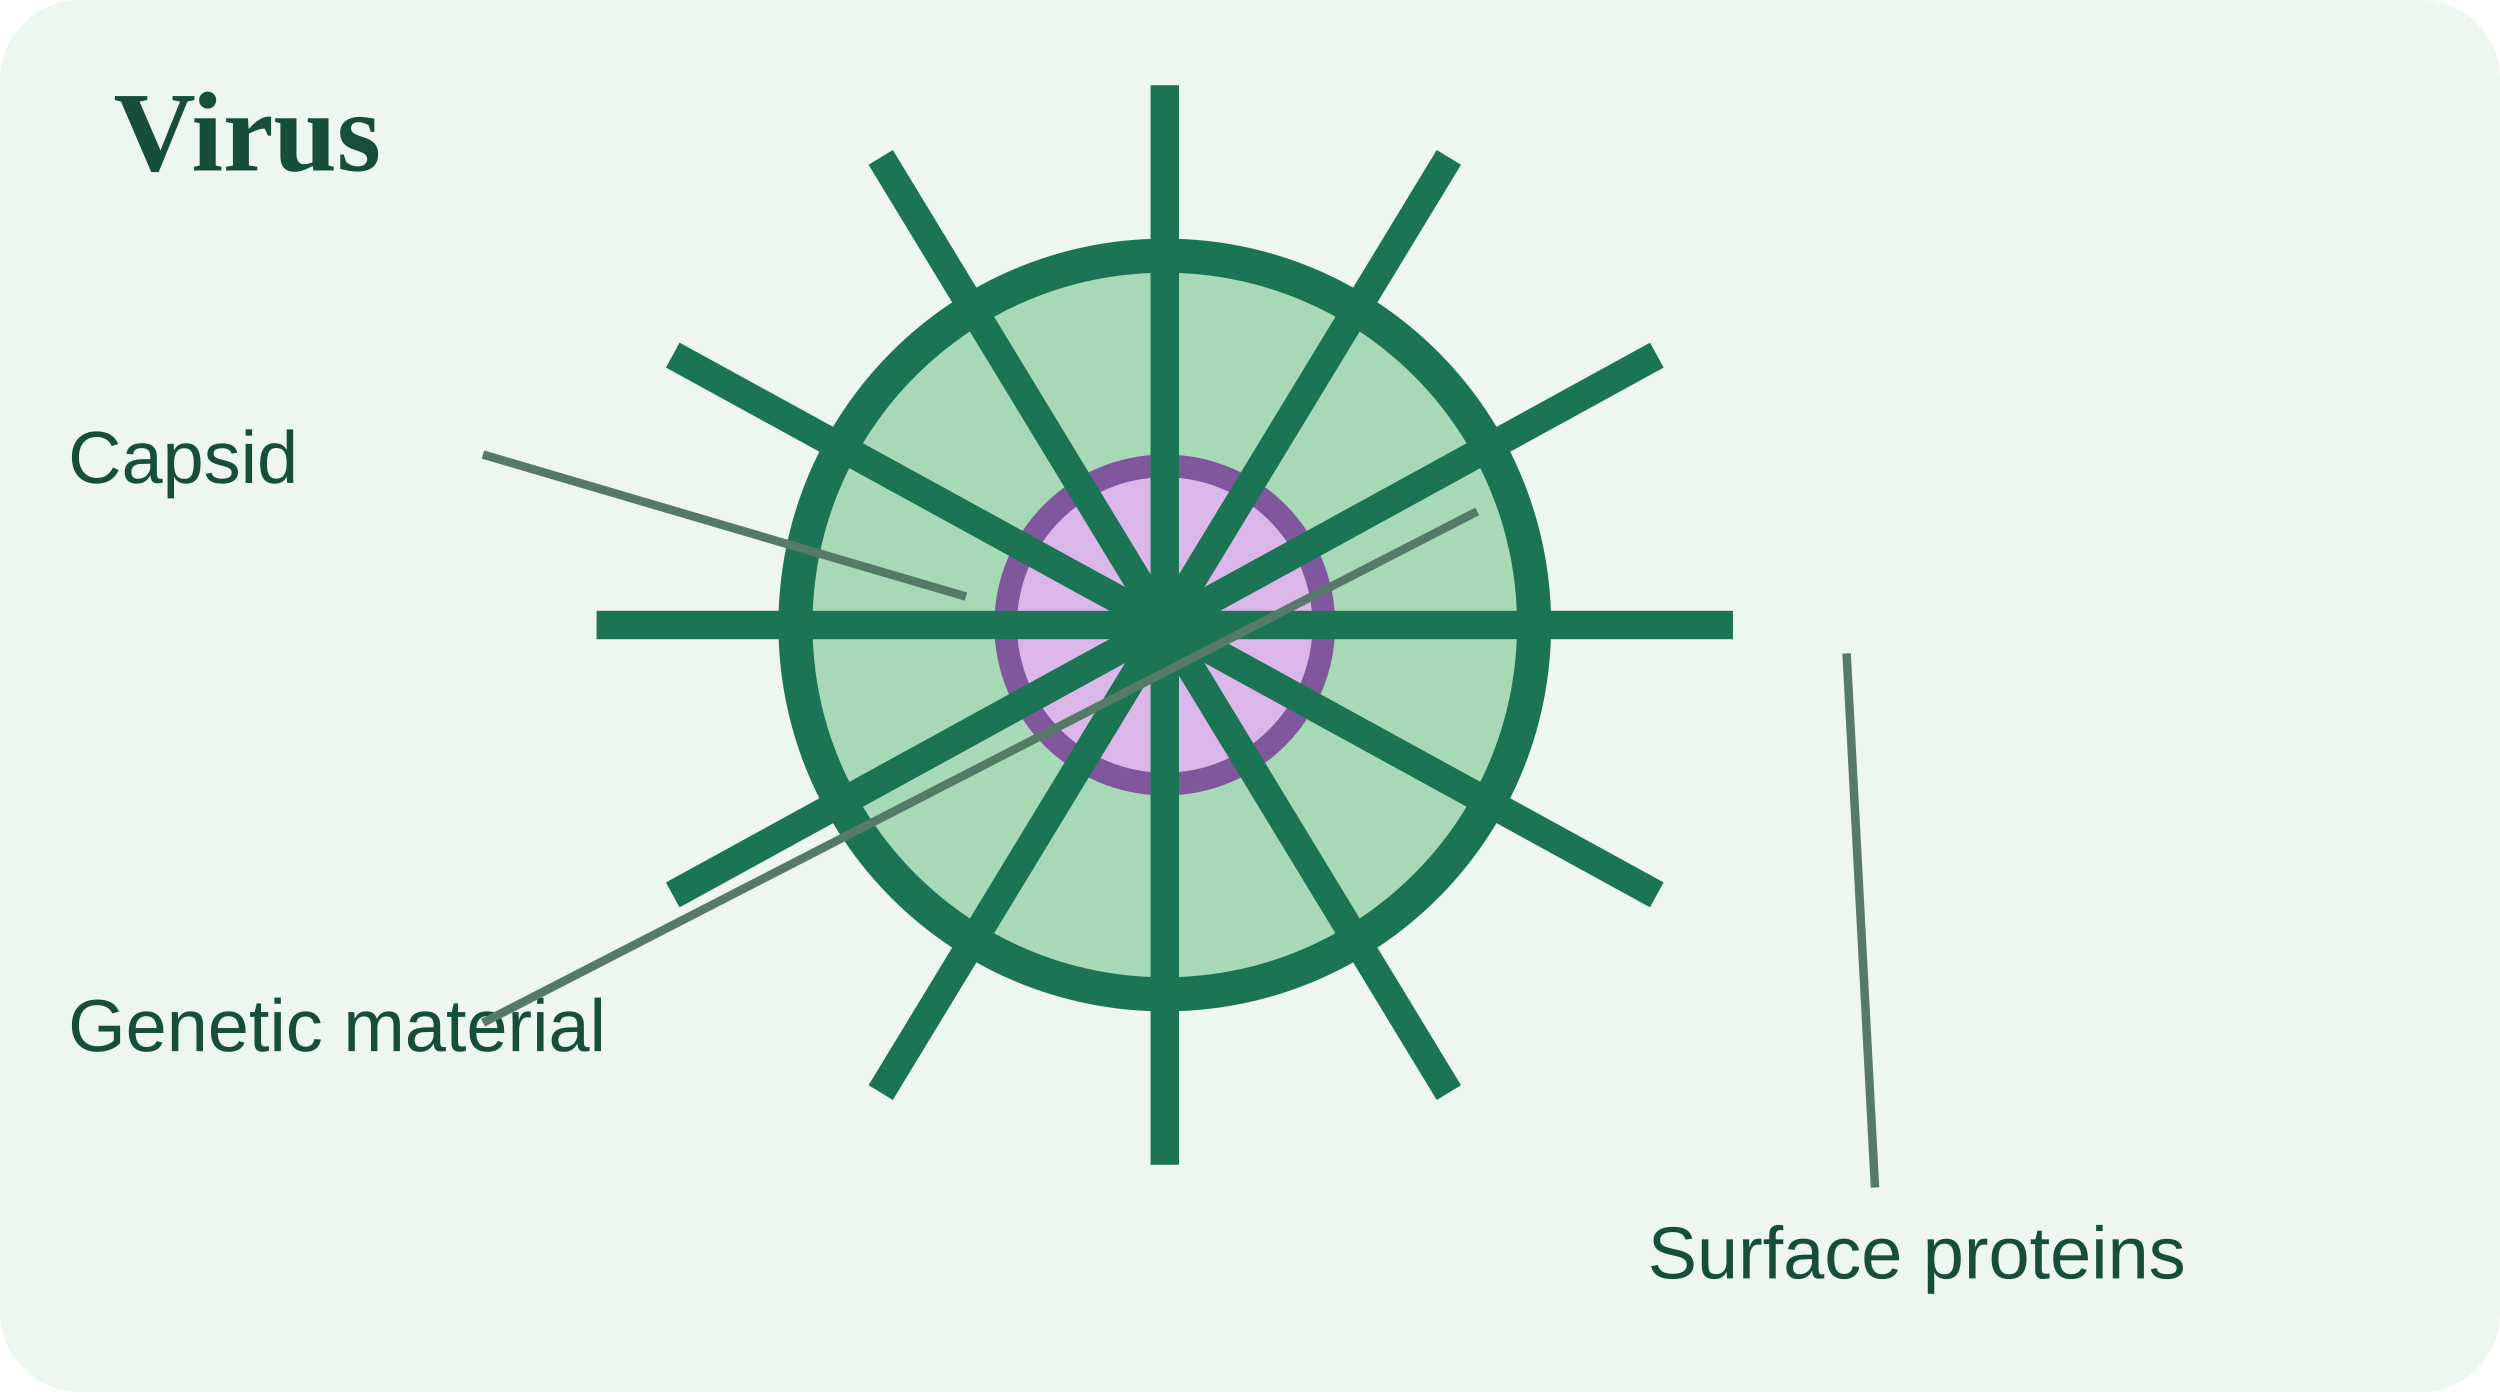
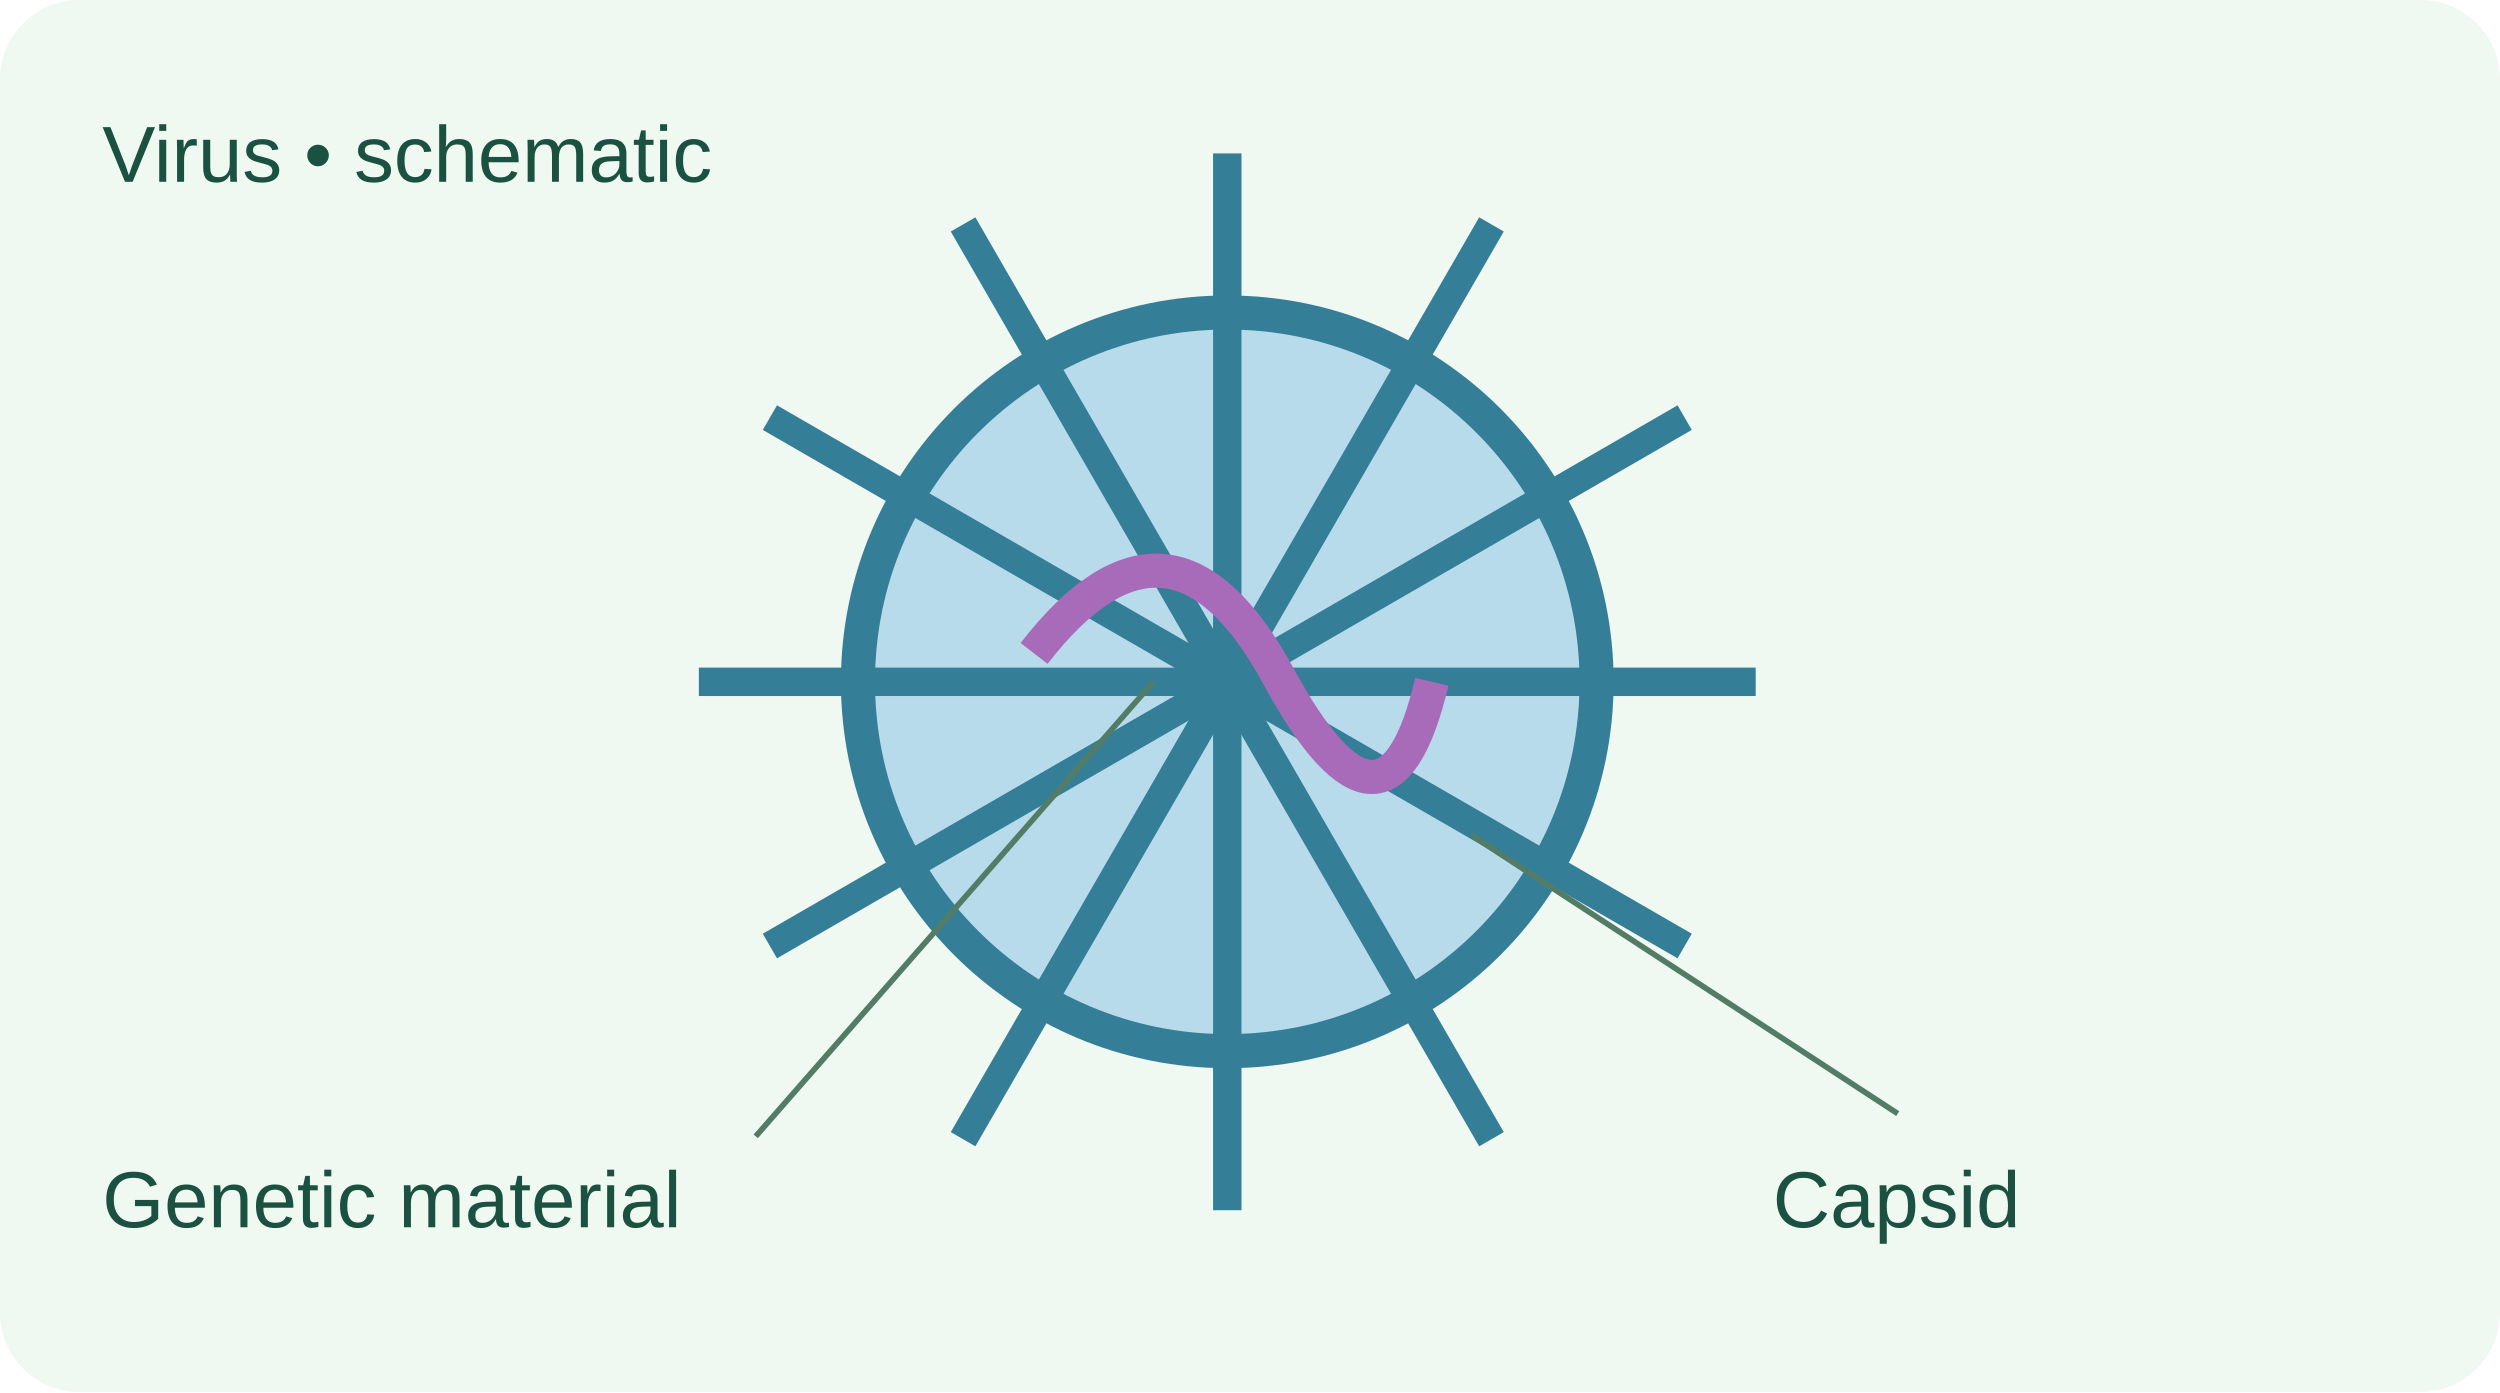
<svg xmlns="http://www.w3.org/2000/svg" viewBox="0 0 440 245">
-   <rect width="440" height="245" rx="14" fill="#edf6ef" />
-   <text x="20" y="30" font-size="20" font-weight="700" fill="#174e3b">Virus</text>
-   <circle cx="205" cy="110" r="65" fill="#a7d9b6" stroke="#1b7554" stroke-width="6" />
-   <circle cx="205" cy="110" r="28" fill="#dbb6e9" stroke="#80569c" stroke-width="4" />
-   <line x1="205" y1="110" x2="305.0" y2="110.0" stroke="#1b7554" stroke-width="5" />
-   <line x1="205" y1="110" x2="291.6" y2="157.5" stroke="#1b7554" stroke-width="5" />
-   <line x1="205" y1="110" x2="255.0" y2="192.3" stroke="#1b7554" stroke-width="5" />
-   <line x1="205" y1="110" x2="205.0" y2="205.0" stroke="#1b7554" stroke-width="5" />
-   <line x1="205" y1="110" x2="155.0" y2="192.3" stroke="#1b7554" stroke-width="5" />
-   <line x1="205" y1="110" x2="118.4" y2="157.5" stroke="#1b7554" stroke-width="5" />
-   <line x1="205" y1="110" x2="105.0" y2="110.0" stroke="#1b7554" stroke-width="5" />
-   <line x1="205" y1="110" x2="118.4" y2="62.5" stroke="#1b7554" stroke-width="5" />
-   <line x1="205" y1="110" x2="155.0" y2="27.7" stroke="#1b7554" stroke-width="5" />
-   <line x1="205" y1="110" x2="205.0" y2="15.0" stroke="#1b7554" stroke-width="5" />
-   <line x1="205" y1="110" x2="255.0" y2="27.7" stroke="#1b7554" stroke-width="5" />
-   <line x1="205" y1="110" x2="291.6" y2="62.5" stroke="#1b7554" stroke-width="5" />
-   <g font-family="Arial,sans-serif" font-size="13" fill="#174e3b">
-     <text x="12" y="85">Capsid</text>
-     <text x="12" y="185">Genetic material</text>
-     <text x="290" y="225">Surface proteins</text>
-   </g>
-   <g stroke="#557a68" stroke-width="1.5">
-     <path d="M85 80 L170 105" />
-     <path d="M85 180 L260 90" />
-     <path d="M330 209 L325 115" />
+   <rect width="440" height="245" rx="14" fill="#eff8f1" />
+   <g font-family="Arial,sans-serif" font-size="14" fill="#1b5140">
+     <circle cx="216" cy="120" r="65" fill="#b7dbea" stroke="#357e98" stroke-width="6" />
+     <path d="M216 120 L309.0 120.0" stroke="#357e98" stroke-width="5" />
+     <path d="M216 120 L296.5 166.5" stroke="#357e98" stroke-width="5" />
+     <path d="M216 120 L262.5 200.5" stroke="#357e98" stroke-width="5" />
+     <path d="M216 120 L216.0 213.0" stroke="#357e98" stroke-width="5" />
+     <path d="M216 120 L169.5 200.5" stroke="#357e98" stroke-width="5" />
+     <path d="M216 120 L135.5 166.5" stroke="#357e98" stroke-width="5" />
+     <path d="M216 120 L123.0 120.0" stroke="#357e98" stroke-width="5" />
+     <path d="M216 120 L135.5 73.5" stroke="#357e98" stroke-width="5" />
+     <path d="M216 120 L169.5 39.5" stroke="#357e98" stroke-width="5" />
+     <path d="M216 120 L216.0 27.0" stroke="#357e98" stroke-width="5" />
+     <path d="M216 120 L262.5 39.5" stroke="#357e98" stroke-width="5" />
+     <path d="M216 120 L296.5 73.5" stroke="#357e98" stroke-width="5" />
+     <path d="M182 115 Q206 84 225 119 T252 120" fill="none" stroke="#a86bba" stroke-width="6" />
+     <text x="18" y="32">Virus • schematic</text>
+     <text x="18" y="216">Genetic material</text>
+     <path d="M133 200L203 120" stroke="#537c67" />
+     <text x="312" y="216">Capsid</text>
+     <path d="M334 196L259 147" stroke="#537c67" />
  </g>
</svg>
